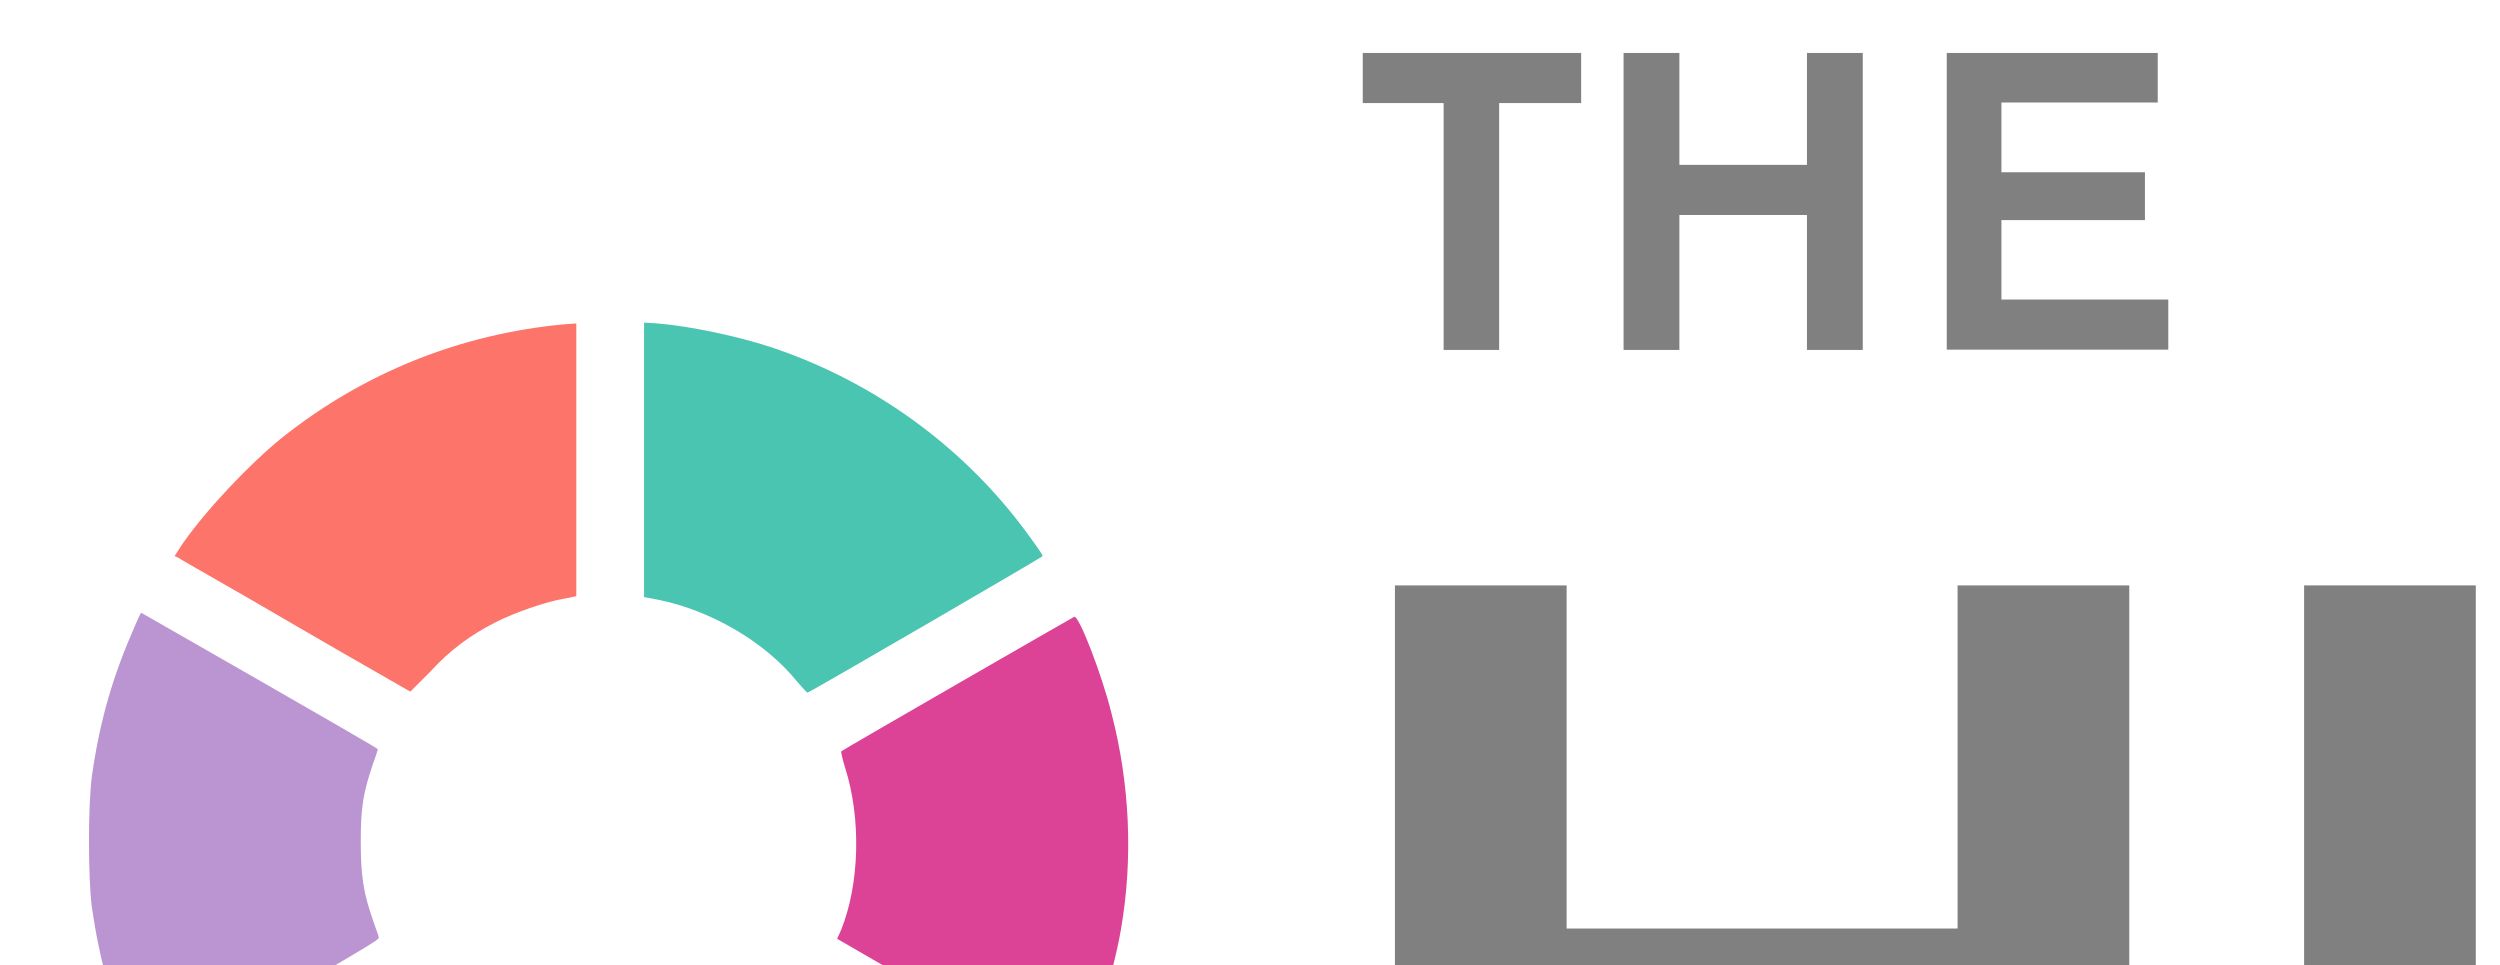
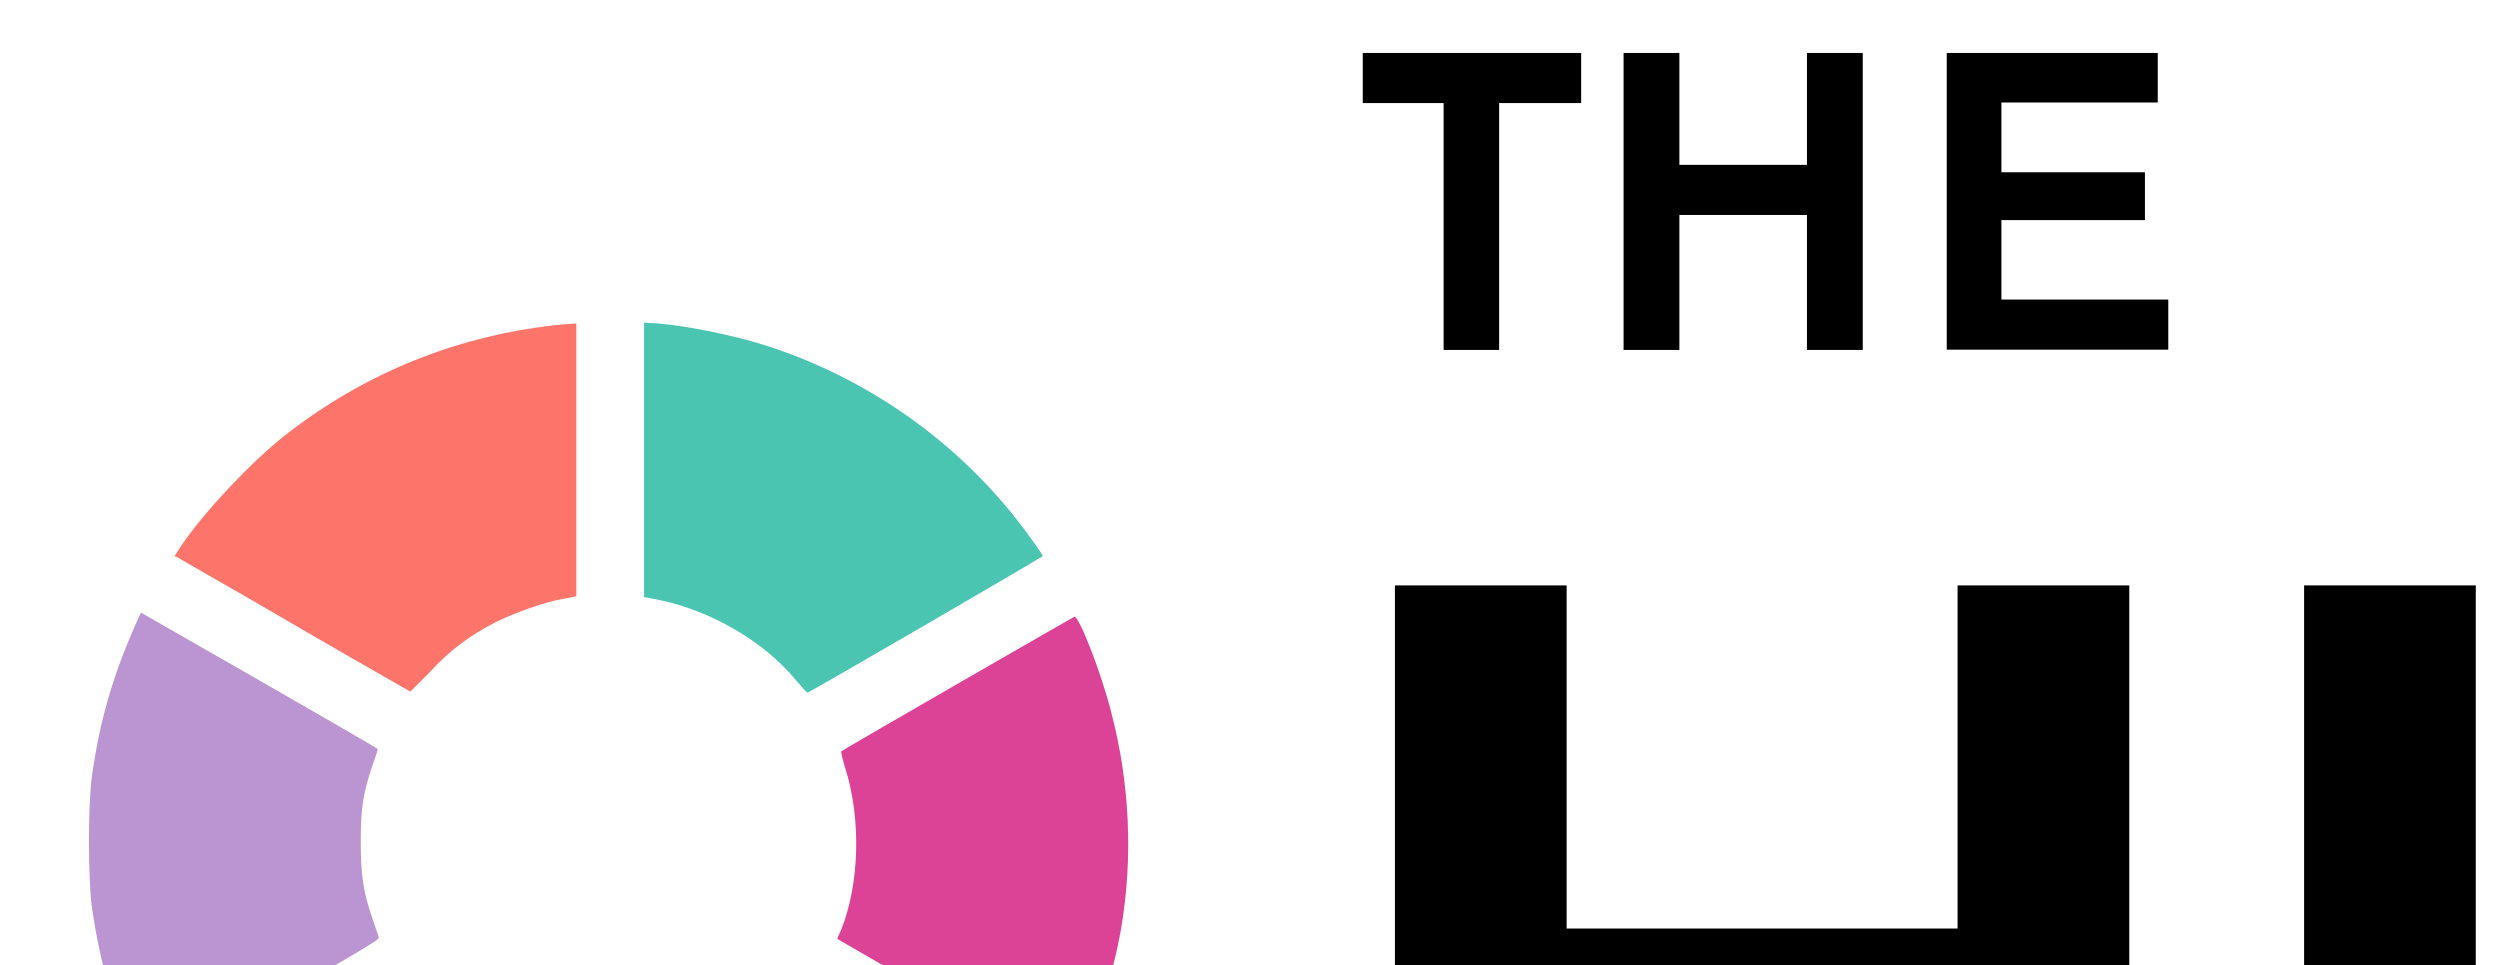
- <svg xmlns="http://www.w3.org/2000/svg" version="1.1" id="Layer_1" x="0px" y="0px" viewBox="0 0 878 338.7" style="enable-background:new 0 0 878 338.7;" xml:space="preserve">
-   <style type="text/css">
- 	.st0{fill:#BB95D1;}
- 	.st1{fill:#FC746A;}
- 	.st2{fill:#49C5B1;}
- 	.st3{fill:#DC4397;}
- 	.st4{fill:#69B3E7;}
- 	.st5{fill:#EDC414;}
- 	.st6{fill:#808080;}
- </style>
+ <svg xmlns="http://www.w3.org/2000/svg" version="1.1" viewBox="0 0 878 338.7">
  <g>
    <g>
-       <path class="st0" d="M47.3,371.1c-7.7-17-12.2-33.2-15-52.2c-1.4-10.2-1.4-36.6,0-46.5c2.8-19.6,7.4-35.1,15-52.4    c1.1-2.6,2-4.5,2.3-4.8c0,0,82.8,47.3,83.1,47.9c0,0-0.6,2.3-1.7,5.1c-3.4,10.2-4.3,15-4.3,27.2s0.9,18.1,4.3,27.8    c0.9,2.8,2,5.4,2,6c0.3,0.9-2.8,2.6-68.6,40.8l-14.2,8.2L47.3,371.1z" />
-       <path class="st1" d="M103.8,219.7c-21.8-12.8-40.5-23.2-41.1-23.8l-1.4-0.6l2.8-4.3c8.5-12.2,23.8-28.3,35.1-37.4    c28.6-22.7,62.4-36.3,98.9-39.7l4.3-0.3v47.9v47.9l-4.5,0.9c-6.5,1.1-17,4.8-23.8,8.2c-8.8,4.5-15.9,9.6-23.2,17.6    c-3.7,3.7-6.8,6.8-6.8,6.8C143.7,242.6,125.6,232.4,103.8,219.7L103.8,219.7z" />
-       <path class="st2" d="M279.8,239.2c-11.3-13.9-30.3-24.9-48.8-28.6l-4.8-0.9v-48.2v-48.2l4.8,0.3c11.1,0.9,28.1,4.5,39.4,8.2    c36.9,12.2,69.4,36,91.8,67.5c2.3,3.1,4,5.7,4,6s-81.9,47.9-82.5,47.9C283.5,243.5,281.8,241.5,279.8,239.2z" />
-       <path class="st3" d="M335.6,353.8L294,329.7l1.4-3.1c6.5-16.2,7.1-39.1,1.4-57c-0.9-2.8-1.4-5.4-1.4-5.7    c0.6-0.6,81.4-47.1,81.9-47.3c1.7-0.3,9.6,20.1,13,33.7c6.5,24.9,7.7,51,3.4,76c-2.8,16.2-9.4,36.6-15.6,49l-1.1,2L335.6,353.8z" />
-       <path class="st4" d="M226.2,430v-47.9l1.7-0.3c20.7-4.3,33.7-11.1,47.6-24.7l7.4-7.1l41.4,23.8l41.4,23.8l-2.3,3.1    c-30,42.8-79.9,72-131.8,76.5l-5.4,0.6V430z" />
-       <path class="st5" d="M196.4,477.9c-23.2-2.3-49.6-10.5-70.3-21.8c-19-10.5-37.4-25.5-51-41.4c-6.5-7.7-12.8-16.2-12.2-16.7    c0.3-0.3,19-11.1,41.4-24.1l41.1-23.5l7.1,7.1c12.8,12.8,26.4,20.1,43.9,23.8l6,1.1v47.9v47.9h-2    C199.6,478.2,197.6,477.9,196.4,477.9L196.4,477.9z" />
+       <path fill="#BB95D1" d="M47.3,371.1c-7.7-17-12.2-33.2-15-52.2c-1.4-10.2-1.4-36.6,0-46.5c2.8-19.6,7.4-35.1,15-52.4     c1.1-2.6,2-4.5,2.3-4.8c0,0,82.8,47.3,83.1,47.9c0,0-0.6,2.3-1.7,5.1c-3.4,10.2-4.3,15-4.3,27.2s0.9,18.1,4.3,27.8     c0.9,2.8,2,5.4,2,6c0.3,0.9-2.8,2.6-68.6,40.8l-14.2,8.2L47.3,371.1z" />
+       <path fill="#FC746A" d="M103.8,219.7c-21.8-12.8-40.5-23.2-41.1-23.8l-1.4-0.6l2.8-4.3c8.5-12.2,23.8-28.3,35.1-37.4     c28.6-22.7,62.4-36.3,98.9-39.7l4.3-0.3v47.9v47.9l-4.5,0.9c-6.5,1.1-17,4.8-23.8,8.2c-8.8,4.5-15.9,9.6-23.2,17.6     c-3.7,3.7-6.8,6.8-6.8,6.8C143.7,242.6,125.6,232.4,103.8,219.7L103.8,219.7z" />
+       <path fill="#49C5B1" d="M279.8,239.2c-11.3-13.9-30.3-24.9-48.8-28.6l-4.8-0.9v-48.2v-48.2l4.8,0.3c11.1,0.9,28.1,4.5,39.4,8.2     c36.9,12.2,69.4,36,91.8,67.5c2.3,3.1,4,5.7,4,6s-81.9,47.9-82.5,47.9C283.5,243.5,281.8,241.5,279.8,239.2z" />
+       <path fill="#DC4397" d="M335.6,353.8L294,329.7l1.4-3.1c6.5-16.2,7.1-39.1,1.4-57c-0.9-2.8-1.4-5.4-1.4-5.7     c0.6-0.6,81.4-47.1,81.9-47.3c1.7-0.3,9.6,20.1,13,33.7c6.5,24.9,7.7,51,3.4,76c-2.8,16.2-9.4,36.6-15.6,49l-1.1,2L335.6,353.8z" />
+       <path fill="#69B3E7" d="M226.2,430v-47.9l1.7-0.3c20.7-4.3,33.7-11.1,47.6-24.7l7.4-7.1l41.4,23.8l41.4,23.8l-2.3,3.1     c-30,42.8-79.9,72-131.8,76.5l-5.4,0.6V430z" />
+       <path fill="#EDC414" d="M196.4,477.9c-23.2-2.3-49.6-10.5-70.3-21.8c-19-10.5-37.4-25.5-51-41.4c-6.5-7.7-12.8-16.2-12.2-16.7     c0.3-0.3,19-11.1,41.4-24.1l41.1-23.5l7.1,7.1c12.8,12.8,26.4,20.1,43.9,23.8l6,1.1v47.9v47.9h-2     C199.6,478.2,197.6,477.9,196.4,477.9L196.4,477.9z" />
    </g>
    <g>
      <g>
-         <path class="st6" d="M526.5,36.2v86.7H507V36.2h-28.4V18.6h76.7v17.6H526.5z" />
-         <path class="st6" d="M634.6,122.9V75.5h-44.8v47.4h-19.6V18.6h19.6v39.3h44.8V18.6h19.6v104.3H634.6z" />
-         <path class="st6" d="M683.7,122.9V18.6h74.1V36h-54.9v24.5h50.4v16.8h-50.4v27.9h58.6v17.6H683.7z" />
+         <path d="M526.5,36.2v86.7H507V36.2h-28.4V18.6h76.7v17.6H526.5z" />
+         <path d="M634.6,122.9V75.5h-44.8v47.4h-19.6V18.6h19.6v39.3h44.8V18.6h19.6v104.3H634.6z" />
+         <path d="M683.7,122.9V18.6h74.1V36h-54.9v24.5h50.4v16.8h-50.4v27.9h58.6v17.6H683.7z" />
      </g>
      <g>
-         <path class="st6" d="M687.5,525.5V380.1H550.2v145.4h-60.3V205.6h60.3v120.5h137.3V205.6h60.3v319.8H687.5z" />
-         <path class="st6" d="M1067,403.6c0,27.2-0.5,40.8-5.4,56.6c-10.4,32.2-47.1,73.4-125.5,73.4c-51.2,0-105.1-19.9-121.9-72.5     c-5-16.3-5-31.3-5-65.2V205.6h60.3v196.6c0,19,0,25.8,3.2,35.3c5.9,19,23.1,38.1,65.7,38.1c7.7,0,51.6,0,64.8-36.2     c3.6-10.4,4.1-19,4.1-40.3V205.6h59.8V403.6z" />
-         <path class="st6" d="M1271.6,205.6c67,0,96.9,37.1,96.9,78.4c0,26.3-14.5,60.7-53,66.1c29.4,5.4,68,29.4,68,84.7     c0,43.5-25.4,90.6-107.8,90.6h-147.2V205.6H1271.6z M1187.8,334.3h60.3c26.7,0,58.9-8.6,58.9-40.3c0-32.6-33.1-39.4-57.1-39.4     h-62.1V334.3z M1187.8,473.8h78.8c40.8,0,55.7-20.8,55.7-44.4c0-44.9-43-50.3-68-50.3h-66.6V473.8z" />
+         <path d="M687.5,525.5V380.1H550.2v145.4h-60.3V205.6h60.3v120.5h137.3V205.6h60.3v319.8H687.5z" />
+         <path d="M1067,403.6c0,27.2-0.5,40.8-5.4,56.6c-10.4,32.2-47.1,73.4-125.5,73.4c-51.2,0-105.1-19.9-121.9-72.5      c-5-16.3-5-31.3-5-65.2V205.6h60.3v196.6c0,19,0,25.8,3.2,35.3c5.9,19,23.1,38.1,65.7,38.1c7.7,0,51.6,0,64.8-36.2      c3.6-10.4,4.1-19,4.1-40.3V205.6h59.8V403.6z" />
+         <path d="M1271.6,205.6c67,0,96.9,37.1,96.9,78.4c0,26.3-14.5,60.7-53,66.1c29.4,5.4,68,29.4,68,84.7      c0,43.5-25.4,90.6-107.8,90.6h-147.2V205.6H1271.6z M1187.8,334.3h60.3c26.7,0,58.9-8.6,58.9-40.3c0-32.6-33.1-39.4-57.1-39.4      h-62.1V334.3z M1187.8,473.8h78.8c40.8,0,55.7-20.8,55.7-44.4c0-44.9-43-50.3-68-50.3h-66.6V473.8z" />
      </g>
    </g>
  </g>
</svg>
